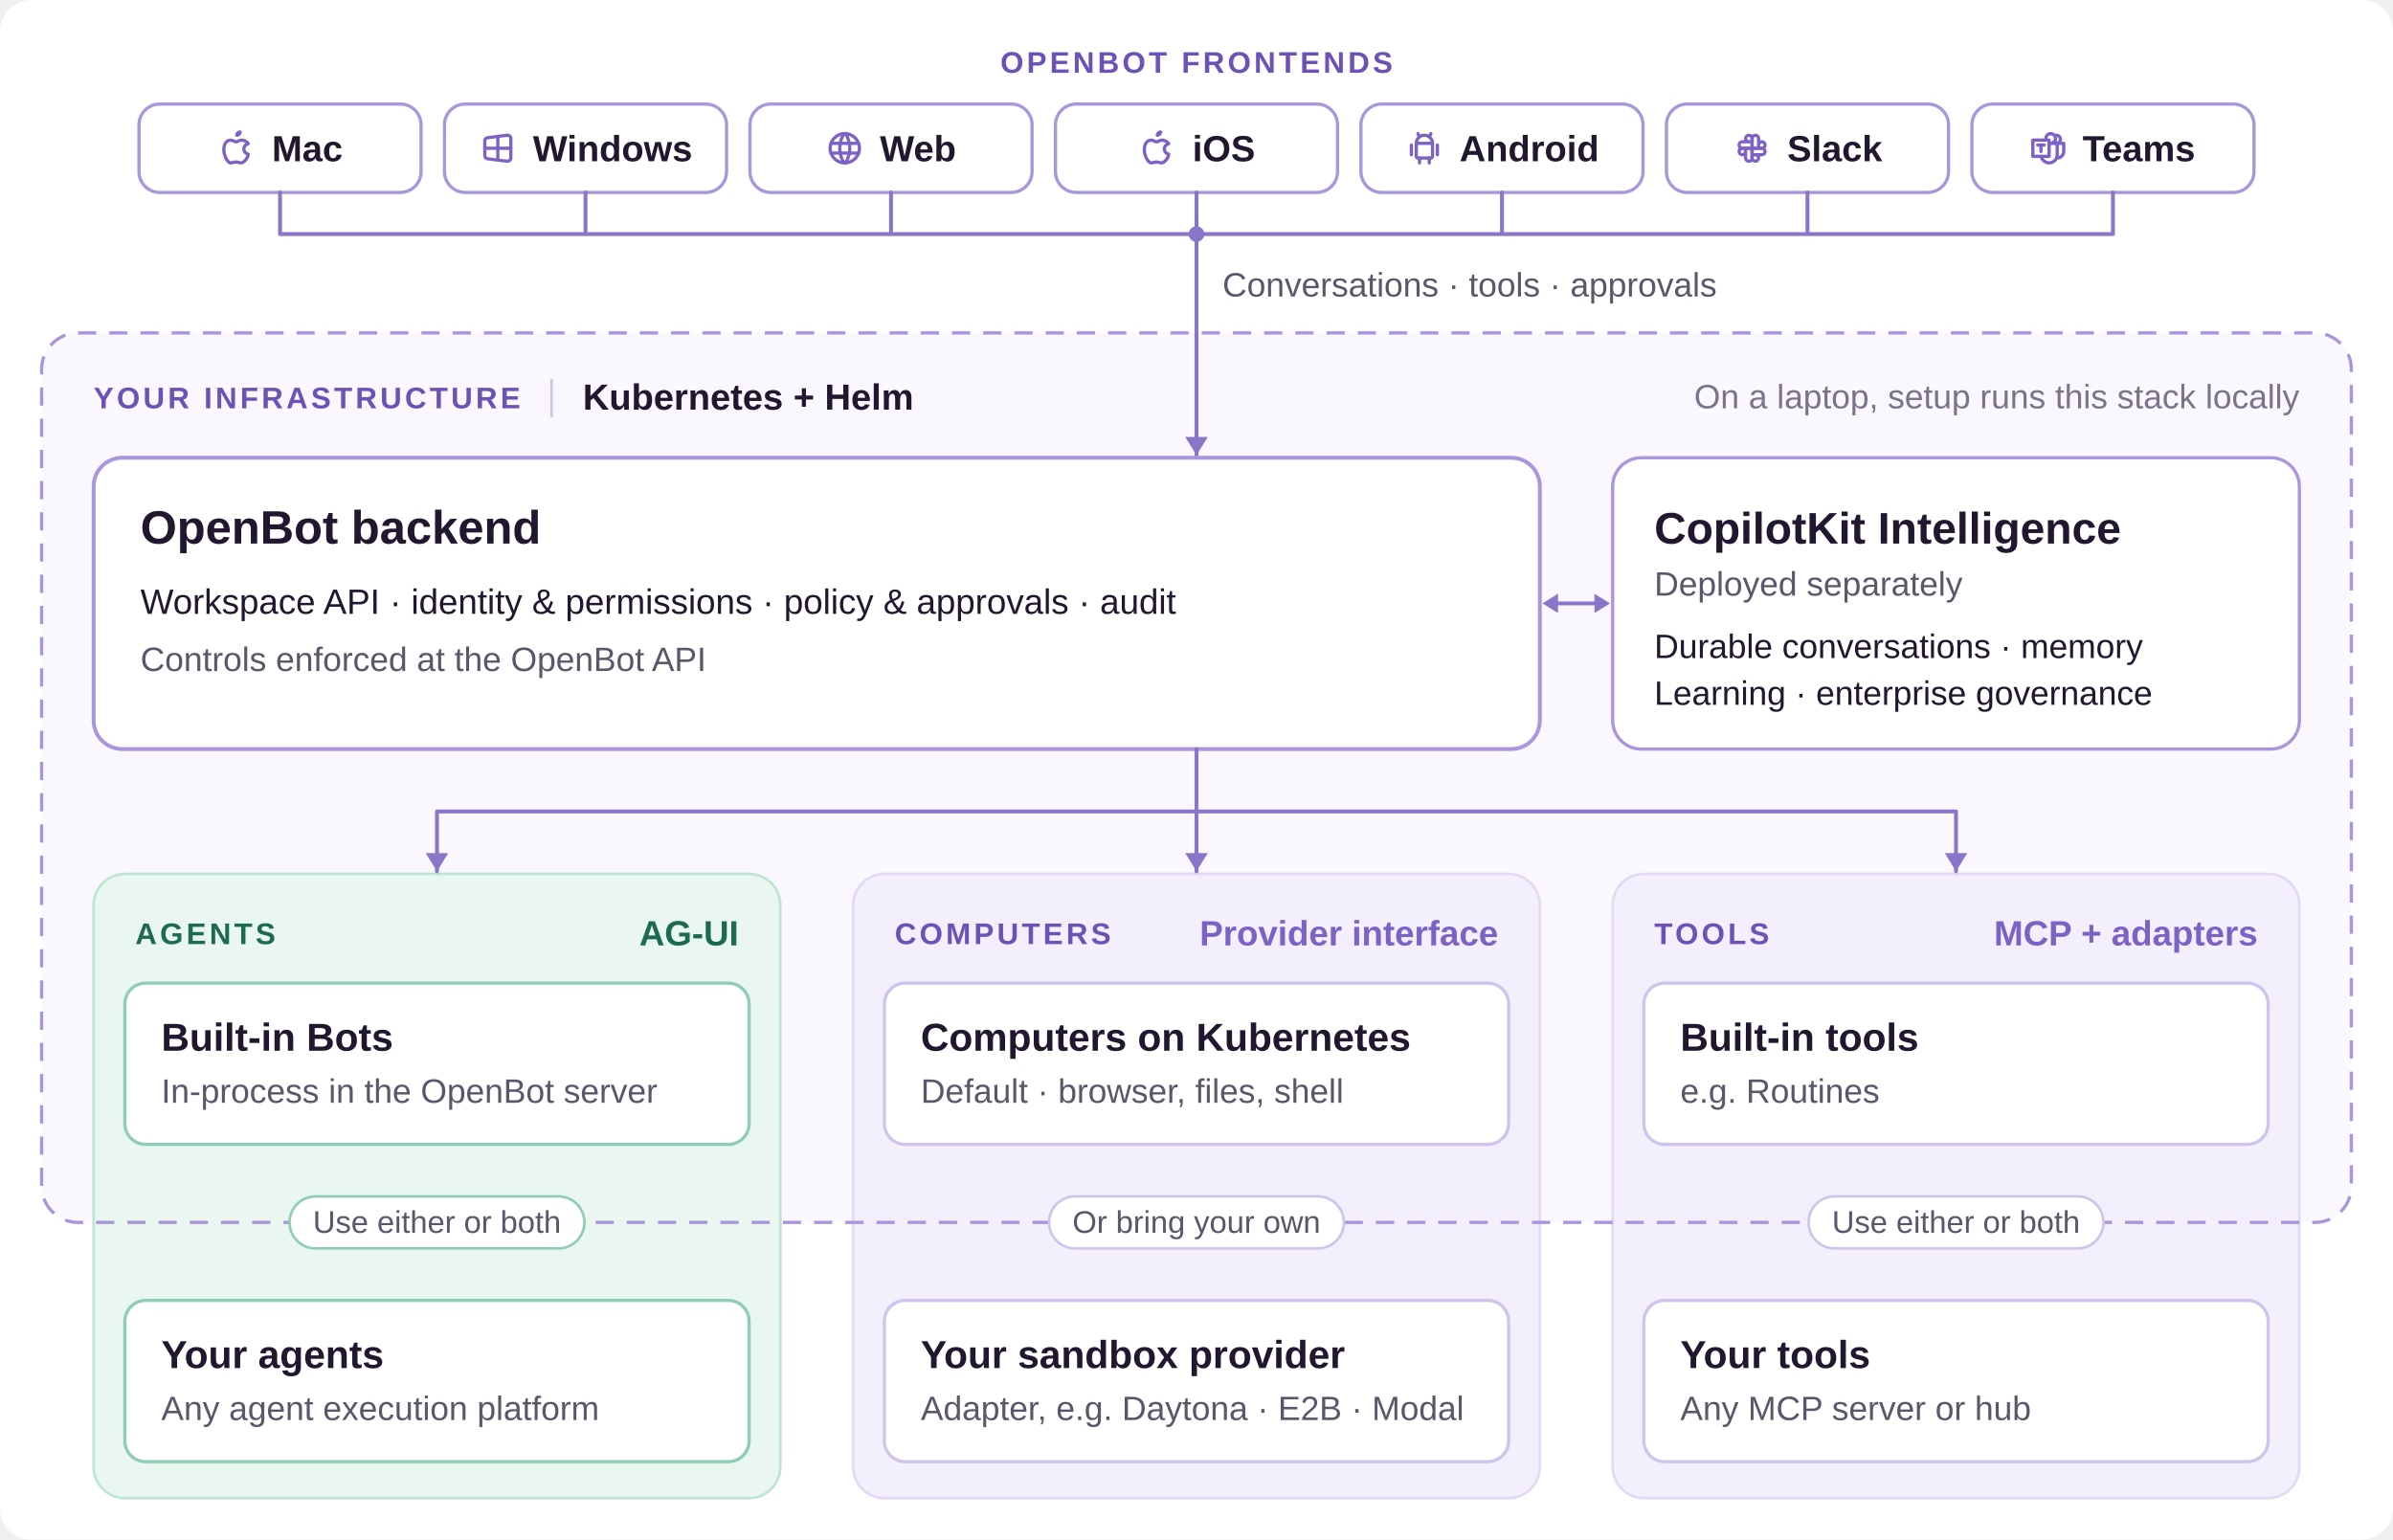
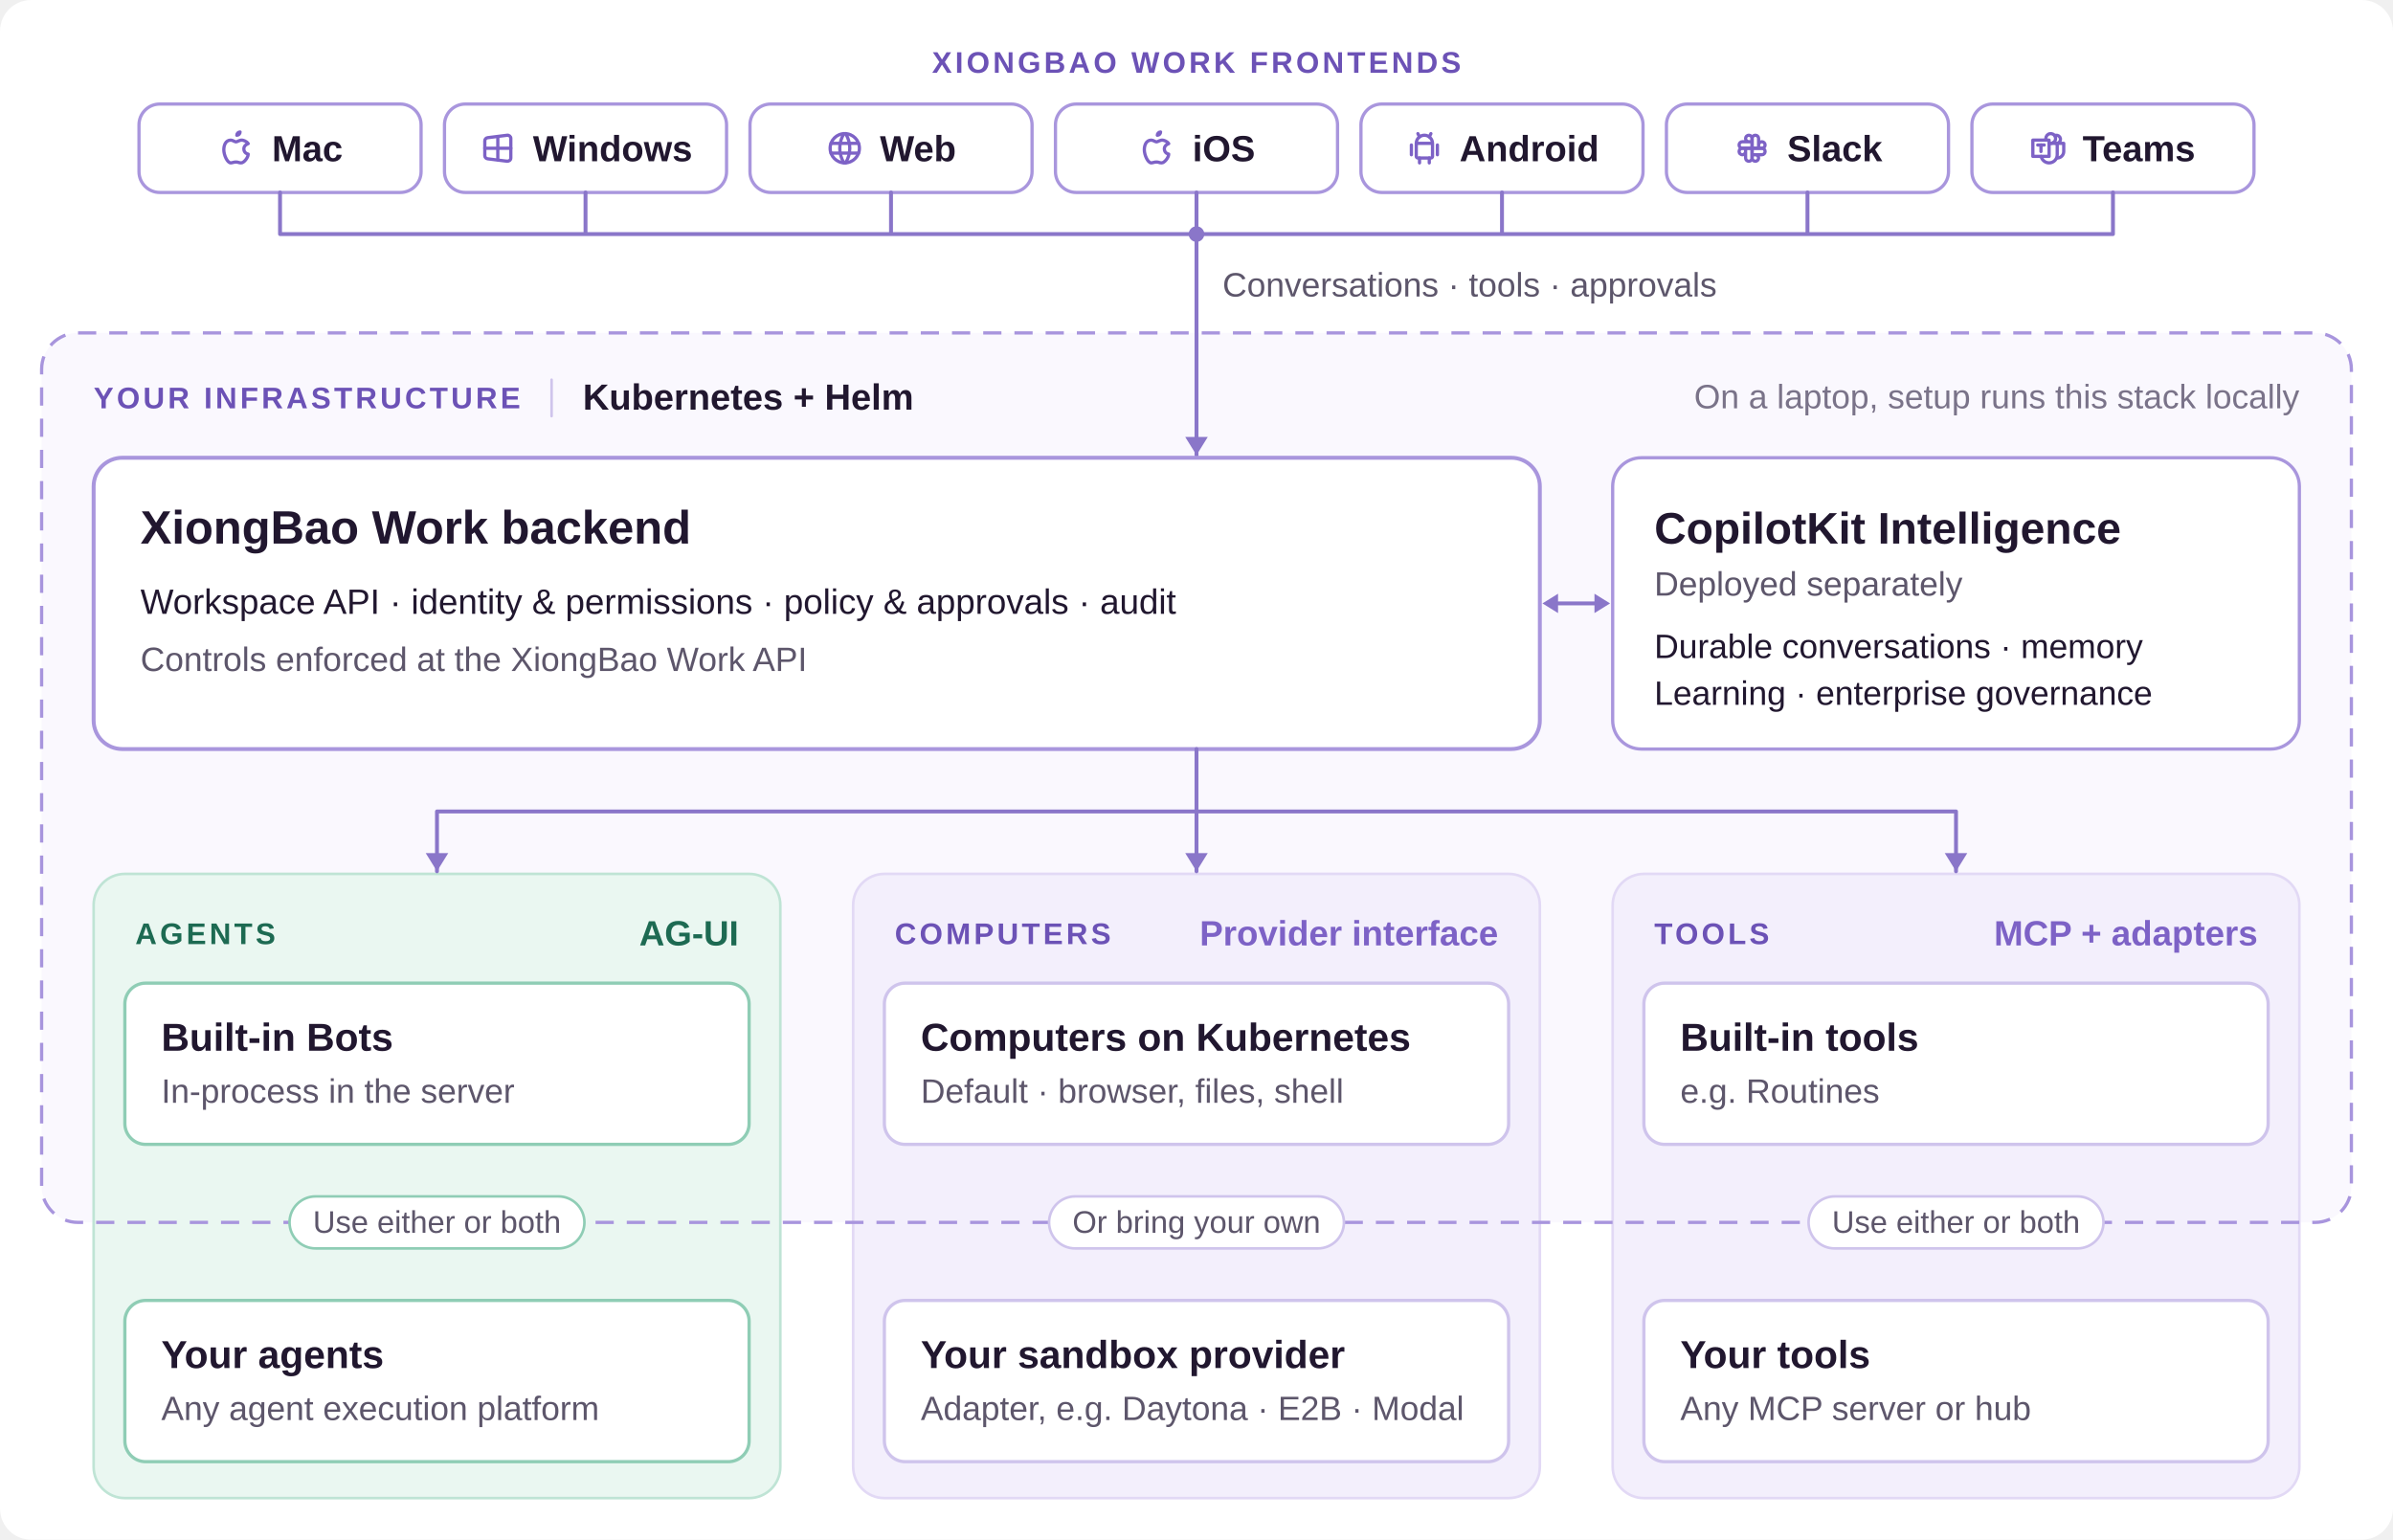
<svg xmlns="http://www.w3.org/2000/svg" viewBox="0 0 920 592" width="920" height="592" role="img" aria-labelledby="arch-title arch-desc" font-family="Arial, Helvetica, sans-serif">
  <rect width="920" height="592" rx="12" fill="#ffffff" />
  <rect x="16" y="128" width="888" height="342" rx="14" fill="#faf8fe" stroke="none" stroke-width="1" />
  <rect x="36" y="336" width="264" height="240" rx="12" fill="#eaf7f1" stroke="#bfe4d5" stroke-width="1" />
  <rect x="328" y="336" width="264" height="240" rx="12" fill="#f3effc" stroke="#e2d9f5" stroke-width="1" />
  <rect x="620" y="336" width="264" height="240" rx="12" fill="#f3effc" stroke="#e2d9f5" stroke-width="1" />
  <rect x="16" y="128" width="888" height="342" rx="14" fill="none" stroke="#a895dd" stroke-width="1.25" stroke-dasharray="7 5" />
-   <text x="460" y="28" font-size="11.5" fill="#6c52b6" font-weight="700" text-anchor="middle" letter-spacing="1.2">OPENBOT FRONTENDS</text>
+   <text x="460" y="28" font-size="11.5" fill="#6c52b6" font-weight="700" text-anchor="middle" letter-spacing="1.2">XIONGBAO WORK FRONTENDS</text>
  <rect x="53.439" y="40" width="108.446" height="34" rx="8" fill="#ffffff" stroke="#a996dd" stroke-width="1.25" />
  <g transform="translate(83.547 49.5) scale(0.625)" fill="none" stroke="#7d62c6" stroke-width="2" stroke-linecap="round" stroke-linejoin="round">
    <path d="M8.286 7.008c-3.216 0 -4.286 3.23 -4.286 5.92c0 3.229 2.143 8.072 4.286 8.072c1.165 -.05 1.799 -.538 3.214 -.538c1.406 0 1.607 .538 3.214 .538s4.286 -3.229 4.286 -5.381c-.03 -.011 -2.649 -.434 -2.679 -3.23c-.02 -2.335 2.589 -3.179 2.679 -3.228c-1.096 -1.606 -3.162 -2.113 -3.75 -2.153c-1.535 -.12 -3.032 1.077 -3.75 1.077c-.729 0 -2.036 -1.077 -3.214 -1.077" />
    <path d="M12 4a2 2 0 0 0 2 -2a2 2 0 0 0 -2 2" />
  </g>
  <text x="104.547" y="62" font-size="14" fill="#21172f" font-weight="700">Mac</text>
  <rect x="170.885" y="40" width="108.446" height="34" rx="8" fill="#ffffff" stroke="#a996dd" stroke-width="1.25" />
  <g transform="translate(183.885 49.5) scale(0.625)" fill="none" stroke="#7d62c6" stroke-width="2" stroke-linecap="round" stroke-linejoin="round">
    <path d="M17.8 20l-12 -1.5c-1 -.1 -1.8 -.9 -1.8 -1.9v-9.2c0 -1 .8 -1.8 1.8 -1.9l12 -1.5c1.2 -.1 2.2 .8 2.2 1.9v12.1c0 1.2 -1.1 2.1 -2.2 1.9l0 .1" />
    <path d="M12 5l0 14" />
    <path d="M4 12l16 0" />
  </g>
  <text x="204.885" y="62" font-size="14" fill="#21172f" font-weight="700">Windows</text>
  <rect x="288.331" y="40" width="108.446" height="34" rx="8" fill="#ffffff" stroke="#a996dd" stroke-width="1.25" />
  <g transform="translate(317.277 49.5) scale(0.625)" fill="none" stroke="#7d62c6" stroke-width="2" stroke-linecap="round" stroke-linejoin="round">
    <path d="M3 12a9 9 0 1 0 18 0a9 9 0 0 0 -18 0" />
    <path d="M3.6 9h16.8" />
    <path d="M3.6 15h16.8" />
    <path d="M11.5 3a17 17 0 0 0 0 18" />
    <path d="M12.5 3a17 17 0 0 1 0 18" />
  </g>
  <text x="338.277" y="62" font-size="14" fill="#21172f" font-weight="700">Web</text>
  <rect x="405.777" y="40" width="108.446" height="34" rx="8" fill="#ffffff" stroke="#a996dd" stroke-width="1.25" />
  <g transform="translate(437.439 49.5) scale(0.625)" fill="none" stroke="#7d62c6" stroke-width="2" stroke-linecap="round" stroke-linejoin="round">
    <path d="M8.286 7.008c-3.216 0 -4.286 3.23 -4.286 5.92c0 3.229 2.143 8.072 4.286 8.072c1.165 -.05 1.799 -.538 3.214 -.538c1.406 0 1.607 .538 3.214 .538s4.286 -3.229 4.286 -5.381c-.03 -.011 -2.649 -.434 -2.679 -3.23c-.02 -2.335 2.589 -3.179 2.679 -3.228c-1.096 -1.606 -3.162 -2.113 -3.75 -2.153c-1.535 -.12 -3.032 1.077 -3.75 1.077c-.729 0 -2.036 -1.077 -3.214 -1.077" />
    <path d="M12 4a2 2 0 0 0 2 -2a2 2 0 0 0 -2 2" />
  </g>
  <text x="458.439" y="62" font-size="14" fill="#21172f" font-weight="700">iOS</text>
  <rect x="523.223" y="40" width="108.446" height="34" rx="8" fill="#ffffff" stroke="#a996dd" stroke-width="1.25" />
  <g transform="translate(540.115 49.5) scale(0.625)" fill="none" stroke="#7d62c6" stroke-width="2" stroke-linecap="round" stroke-linejoin="round">
    <path d="M4 10l0 6" />
    <path d="M20 10l0 6" />
    <path d="M7 9h10v8a1 1 0 0 1 -1 1h-8a1 1 0 0 1 -1 -1v-8a5 5 0 0 1 10 0" />
    <path d="M8 3l1 2" />
    <path d="M16 3l-1 2" />
    <path d="M9 18l0 3" />
    <path d="M15 18l0 3" />
  </g>
  <text x="561.115" y="62" font-size="14" fill="#21172f" font-weight="700">Android</text>
  <rect x="640.669" y="40" width="108.446" height="34" rx="8" fill="#ffffff" stroke="#a996dd" stroke-width="1.25" />
  <g transform="translate(666.101 49.5) scale(0.625)" fill="none" stroke="#7d62c6" stroke-width="2" stroke-linecap="round" stroke-linejoin="round">
    <path d="M12 12v-6a2 2 0 0 1 4 0v6m0 -2a2 2 0 1 1 2 2h-6" />
    <path d="M12 12h6a2 2 0 0 1 0 4h-6m2 0a2 2 0 1 1 -2 2v-6" />
    <path d="M12 12v6a2 2 0 0 1 -4 0v-6m0 2a2 2 0 1 1 -2 -2h6" />
    <path d="M12 12h-6a2 2 0 0 1 0 -4h6m-2 0a2 2 0 1 1 2 -2v6" />
  </g>
  <text x="687.101" y="62" font-size="14" fill="#21172f" font-weight="700">Slack</text>
  <rect x="758.115" y="40" width="108.446" height="34" rx="8" fill="#ffffff" stroke="#a996dd" stroke-width="1.25" />
  <g transform="translate(779.662 49.5) scale(0.625)" fill="none" stroke="#7d62c6" stroke-width="2" stroke-linecap="round" stroke-linejoin="round">
    <path d="M3 7h10v10h-10l0 -10" />
    <path d="M6 10h4" />
    <path d="M8 10v4" />
    <path d="M8.104 17c.47 2.274 2.483 4 4.896 4a5 5 0 0 0 5 -5v-7h-5" />
    <path d="M18 18a4 4 0 0 0 4 -4v-5h-4" />
    <path d="M13.003 8.83a3 3 0 1 0 -1.833 -1.833" />
    <path d="M15.83 8.36a2.5 2.5 0 1 0 .594 -4.117" />
  </g>
  <text x="800.662" y="62" font-size="14" fill="#21172f" font-weight="700">Teams</text>
  <path d="M107.662 74 V90 M225.108 74 V90 M342.554 74 V90 M460 74 V90 M577.446 74 V90 M694.892 74 V90 M812.338 74 V90 M107.662 90 H812.338" fill="none" stroke="#8a76c9" stroke-width="1.5" stroke-linecap="round" stroke-linejoin="round" />
  <circle cx="460" cy="90" r="3" fill="#8a76c9" />
  <path d="M460 90 V175" fill="none" stroke="#8a76c9" stroke-width="1.5" stroke-linecap="round" stroke-linejoin="round" />
  <path d="M460 175 L455.66 168 L464.34 168 Z" fill="#8a76c9" />
  <text x="470" y="114" font-size="13" fill="#5d566b">Conversations · tools · approvals</text>
  <text x="36" y="157" font-size="11.5" fill="#6c52b6" font-weight="700" letter-spacing="1.2">YOUR INFRASTRUCTURE</text>
  <path d="M212.062 146 V160" fill="none" stroke="#cfc4ec" stroke-width="1" stroke-linecap="round" stroke-linejoin="round" />
  <text x="224.062" y="157.5" font-size="14" fill="#21172f" font-weight="700">Kubernetes + Helm</text>
  <text x="884" y="157" font-size="13" fill="#7a7389" text-anchor="end">On a laptop, setup runs this stack locally</text>
  <rect x="36" y="176" width="556" height="112" rx="11" fill="#ffffff" stroke="#a996dd" stroke-width="1.5" />
-   <text x="54" y="209" font-size="18" fill="#21172f" font-weight="700">OpenBot backend</text>
+   <text x="54" y="209" font-size="18" fill="#21172f" font-weight="700">XiongBao Work backend</text>
  <text x="54" y="236" font-size="13.5" fill="#21172f">Workspace API · identity &amp; permissions · policy &amp; approvals · audit</text>
-   <text x="54" y="258" font-size="13" fill="#5d566b">Controls enforced at the OpenBot API</text>
+   <text x="54" y="258" font-size="13" fill="#5d566b">Controls enforced at the XiongBao Work API</text>
  <rect x="620" y="176" width="264" height="112" rx="11" fill="#ffffff" stroke="#a996dd" stroke-width="1.25" />
  <text x="636" y="209" font-size="17" fill="#21172f" font-weight="700">CopilotKit Intelligence</text>
  <text x="636" y="229" font-size="13" fill="#5d566b">Deployed separately</text>
  <text x="636" y="253" font-size="13" fill="#21172f">Durable conversations · memory</text>
  <text x="636" y="271" font-size="13" fill="#21172f">Learning · enterprise governance</text>
  <path d="M599 232 H613" fill="none" stroke="#8a76c9" stroke-width="1.5" stroke-linecap="round" stroke-linejoin="round" />
  <path d="M619 232 L613 228.28 L613 235.72 Z" fill="#8a76c9" />
  <path d="M593 232 L599 228.28 L599 235.72 Z" fill="#8a76c9" />
  <path d="M460 288 V335 M168 335 V312 H752 V335" fill="none" stroke="#8a76c9" stroke-width="1.5" stroke-linecap="round" stroke-linejoin="round" />
  <path d="M168 335 L163.66 328 L172.34 328 Z" fill="#8a76c9" />
  <path d="M460 335 L455.66 328 L464.34 328 Z" fill="#8a76c9" />
  <path d="M752 335 L747.66 328 L756.34 328 Z" fill="#8a76c9" />
  <text x="52" y="363" font-size="11.5" fill="#1d6a52" font-weight="700" letter-spacing="1.2">AGENTS</text>
  <text x="284" y="363.5" font-size="13.5" fill="#1d6a52" font-weight="700" text-anchor="end">AG-UI</text>
  <rect x="48" y="378" width="240" height="62" rx="8" fill="#ffffff" stroke="#8fcdb5" stroke-width="1.25" />
  <text x="62" y="404" font-size="15" fill="#21172f" font-weight="700">Built-in Bots</text>
-   <text x="62" y="424" font-size="13" fill="#5d566b">In-process in the OpenBot server</text>
+   <text x="62" y="424" font-size="13" fill="#5d566b">In-process in the server</text>
  <rect x="48" y="500" width="240" height="62" rx="8" fill="#ffffff" stroke="#8fcdb5" stroke-width="1.25" />
  <text x="62" y="526" font-size="15" fill="#21172f" font-weight="700">Your agents</text>
  <text x="62" y="546" font-size="13" fill="#5d566b">Any agent execution platform</text>
  <rect x="111.312" y="460" width="113.376" height="20" rx="10" fill="#ffffff" stroke="#8fcdb5" stroke-width="1" />
  <text x="168" y="474" font-size="12" fill="#5d566b" text-anchor="middle">Use either or both</text>
  <text x="344" y="363" font-size="11.5" fill="#6c52b6" font-weight="700" letter-spacing="1.2">COMPUTERS</text>
  <text x="576" y="363.5" font-size="13.5" fill="#7d62c6" font-weight="700" text-anchor="end">Provider interface</text>
  <rect x="340" y="378" width="240" height="62" rx="8" fill="#ffffff" stroke="#cfc4ec" stroke-width="1.25" />
  <text x="354" y="404" font-size="15" fill="#21172f" font-weight="700">Computers on Kubernetes</text>
  <text x="354" y="424" font-size="13" fill="#5d566b">Default · browser, files, shell</text>
  <rect x="340" y="500" width="240" height="62" rx="8" fill="#ffffff" stroke="#cfc4ec" stroke-width="1.25" />
  <text x="354" y="526" font-size="15" fill="#21172f" font-weight="700">Your sandbox provider</text>
  <text x="354" y="546" font-size="13" fill="#5d566b">Adapter, e.g. Daytona · E2B · Modal</text>
  <rect x="403.318" y="460" width="113.364" height="20" rx="10" fill="#ffffff" stroke="#cfc4ec" stroke-width="1" />
  <text x="460" y="474" font-size="12" fill="#5d566b" text-anchor="middle">Or bring your own</text>
  <text x="636" y="363" font-size="11.5" fill="#6c52b6" font-weight="700" letter-spacing="1.2">TOOLS</text>
  <text x="868" y="363.5" font-size="13.5" fill="#7d62c6" font-weight="700" text-anchor="end">MCP + adapters</text>
  <rect x="632" y="378" width="240" height="62" rx="8" fill="#ffffff" stroke="#cfc4ec" stroke-width="1.25" />
  <text x="646" y="404" font-size="15" fill="#21172f" font-weight="700">Built-in tools</text>
  <text x="646" y="424" font-size="13" fill="#5d566b">e.g. Routines</text>
  <rect x="632" y="500" width="240" height="62" rx="8" fill="#ffffff" stroke="#cfc4ec" stroke-width="1.25" />
  <text x="646" y="526" font-size="15" fill="#21172f" font-weight="700">Your tools</text>
  <text x="646" y="546" font-size="13" fill="#5d566b">Any MCP server or hub</text>
  <rect x="695.312" y="460" width="113.376" height="20" rx="10" fill="#ffffff" stroke="#cfc4ec" stroke-width="1" />
  <text x="752" y="474" font-size="12" fill="#5d566b" text-anchor="middle">Use either or both</text>
</svg>
